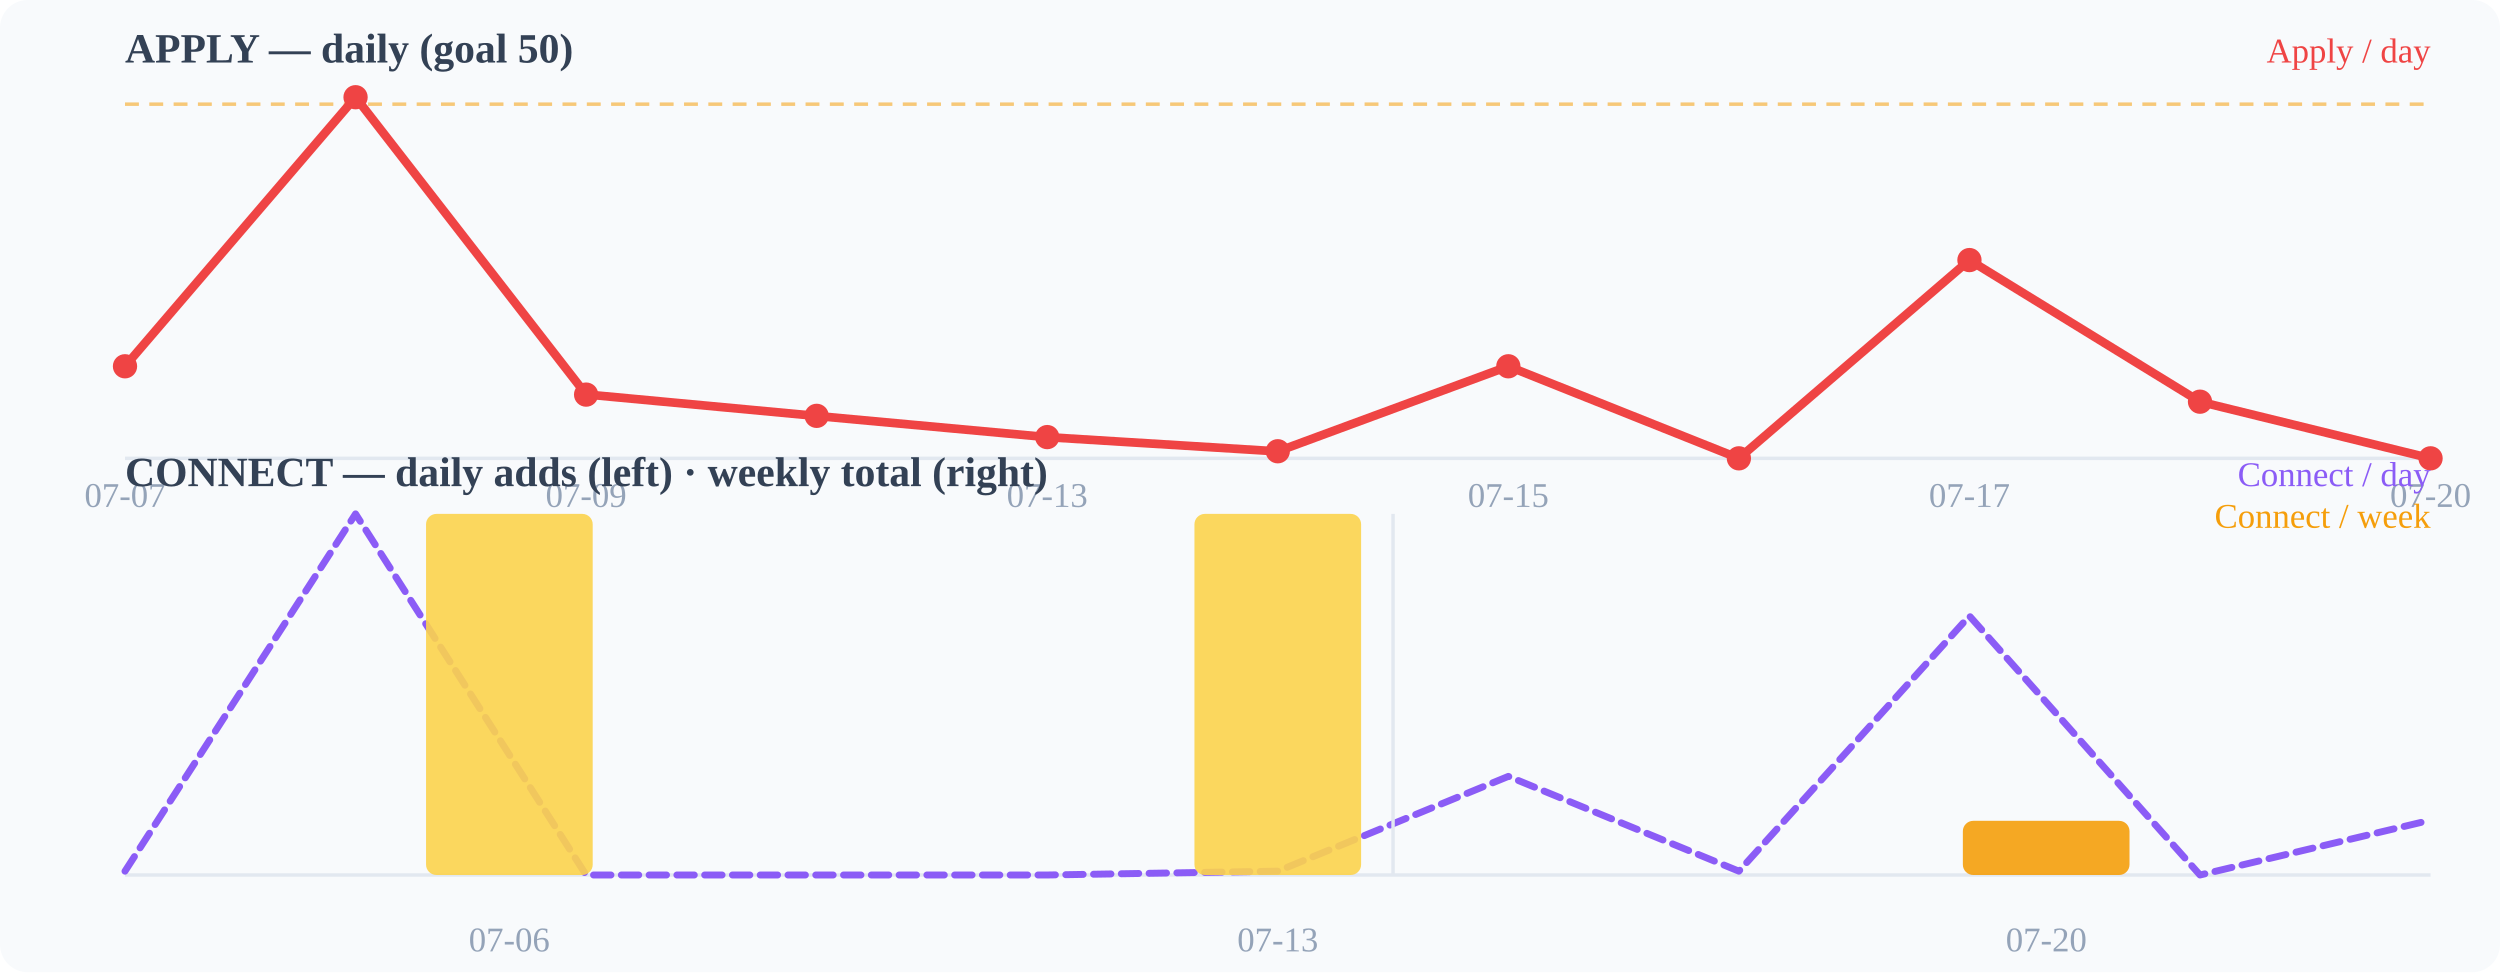
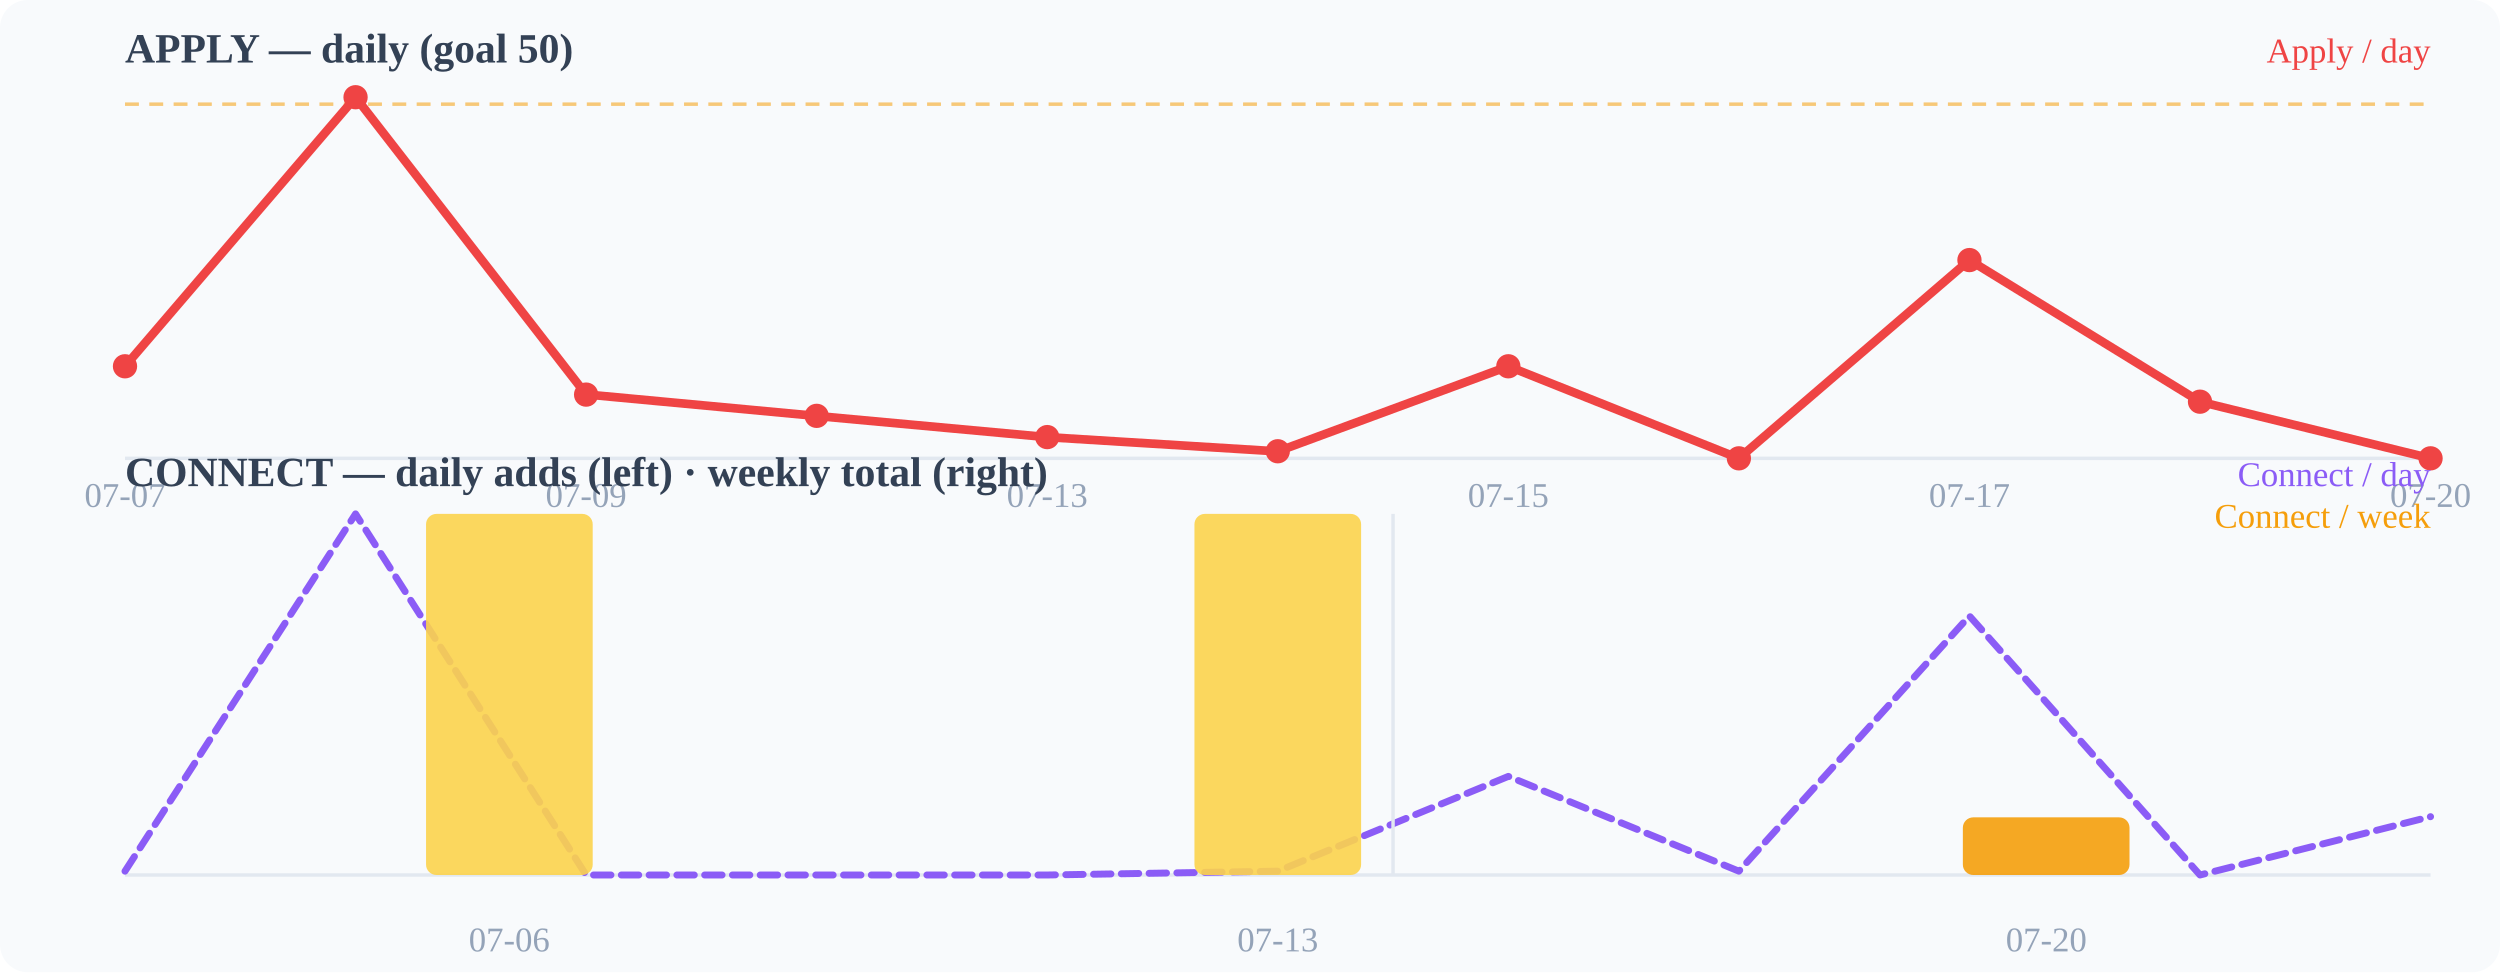
<svg xmlns="http://www.w3.org/2000/svg" width="720" height="280" viewBox="0 0 720 280">
  <rect width="720" height="280" fill="#f8fafc" rx="8" />
  <text x="36" y="18" font-size="12" font-weight="600" fill="#334155">APPLY — daily (goal 50)</text>
  <line x1="36" y1="132" x2="700" y2="132" stroke="#e2e8f0" stroke-width="1" />
  <line x1="36" y1="30.0" x2="700" y2="30.0" stroke="#f59e0b" stroke-width="1" stroke-dasharray="4 3" opacity="0.55" />
  <polyline points="36.0,105.5 102.4,28.0 168.8,113.6 235.2,119.8 301.6,125.9 368.0,130.0 434.4,105.5 500.8,132.0 567.2,74.9 633.6,115.7 700.0,132.0" fill="none" stroke="#ef4444" stroke-width="2.5" stroke-linecap="round" stroke-linejoin="round" />
  <circle cx="36" cy="105.49" r="3.5" fill="#ef4444" />
  <circle cx="102.4" cy="28" r="3.5" fill="#ef4444" />
  <circle cx="168.8" cy="113.647" r="3.5" fill="#ef4444" />
  <circle cx="235.2" cy="119.765" r="3.5" fill="#ef4444" />
  <circle cx="301.6" cy="125.882" r="3.5" fill="#ef4444" />
  <circle cx="368" cy="129.961" r="3.5" fill="#ef4444" />
  <circle cx="434.4" cy="105.49" r="3.5" fill="#ef4444" />
  <circle cx="500.8" cy="132" r="3.5" fill="#ef4444" />
  <circle cx="567.2" cy="74.902" r="3.5" fill="#ef4444" />
  <circle cx="633.6" cy="115.686" r="3.5" fill="#ef4444" />
  <circle cx="700" cy="132" r="3.5" fill="#ef4444" />
  <text x="36" y="146" font-size="10" fill="#94a3b8" text-anchor="middle">07-07</text>
  <text x="168.8" y="146" font-size="10" fill="#94a3b8" text-anchor="middle">07-09</text>
  <text x="301.6" y="146" font-size="10" fill="#94a3b8" text-anchor="middle">07-13</text>
  <text x="434.4" y="146" font-size="10" fill="#94a3b8" text-anchor="middle">07-15</text>
  <text x="567.2" y="146" font-size="10" fill="#94a3b8" text-anchor="middle">07-17</text>
  <text x="700" y="146" font-size="10" fill="#94a3b8" text-anchor="middle">07-20</text>
  <text x="36" y="140" font-size="12" font-weight="600" fill="#334155">CONNECT — daily adds (left) · weekly total (right)</text>
  <line x1="36" y1="252" x2="700" y2="252" stroke="#e2e8f0" stroke-width="1" />
-   <polyline points="36.0,250.9 102.4,148.0 168.8,252.0 235.2,252.0 301.6,252.0 368.0,250.9 434.4,223.6 500.8,250.9 567.2,177.4 633.6,252.0 700.0,236.2" fill="none" stroke="#8b5cf6" stroke-width="2" stroke-linecap="round" stroke-linejoin="round" stroke-dasharray="5 3" />
+   <polyline points="36.0,250.9 102.4,148.0 168.8,252.0 235.2,252.0 301.6,252.0 368.0,250.9 434.4,223.6 500.8,250.9 567.2,177.4 633.6,252.0 700.0,235.2" fill="none" stroke="#8b5cf6" stroke-width="2" stroke-linecap="round" stroke-linejoin="round" stroke-dasharray="5 3" />
  <rect x="122.7" y="148.0" width="48" height="104.0" rx="3" fill="#fcd34d" opacity="0.9" />
  <rect x="344.0" y="148.0" width="48" height="104.0" rx="3" fill="#fcd34d" opacity="0.9" />
-   <rect x="565.3" y="236.4" width="48" height="15.6" rx="3" fill="#f59e0b" opacity="0.9" />
+   <rect x="565.3" y="235.4" width="48" height="16.6" rx="3" fill="#f59e0b" opacity="0.9" />
  <line x1="401.2" y1="148" x2="401.2" y2="252" stroke="#e2e8f0" stroke-width="1" />
  <text x="146.667" y="274" font-size="10" fill="#94a3b8" text-anchor="middle">07-06</text>
  <text x="368" y="274" font-size="10" fill="#94a3b8" text-anchor="middle">07-13</text>
  <text x="589.333" y="274" font-size="10" fill="#94a3b8" text-anchor="middle">07-20</text>
  <text x="700" y="18" font-size="10" fill="#ef4444" text-anchor="end">Apply / day</text>
  <text x="700" y="140" font-size="10" fill="#8b5cf6" text-anchor="end">Connect / day</text>
  <text x="700" y="152" font-size="10" fill="#f59e0b" text-anchor="end">Connect / week</text>
</svg>
